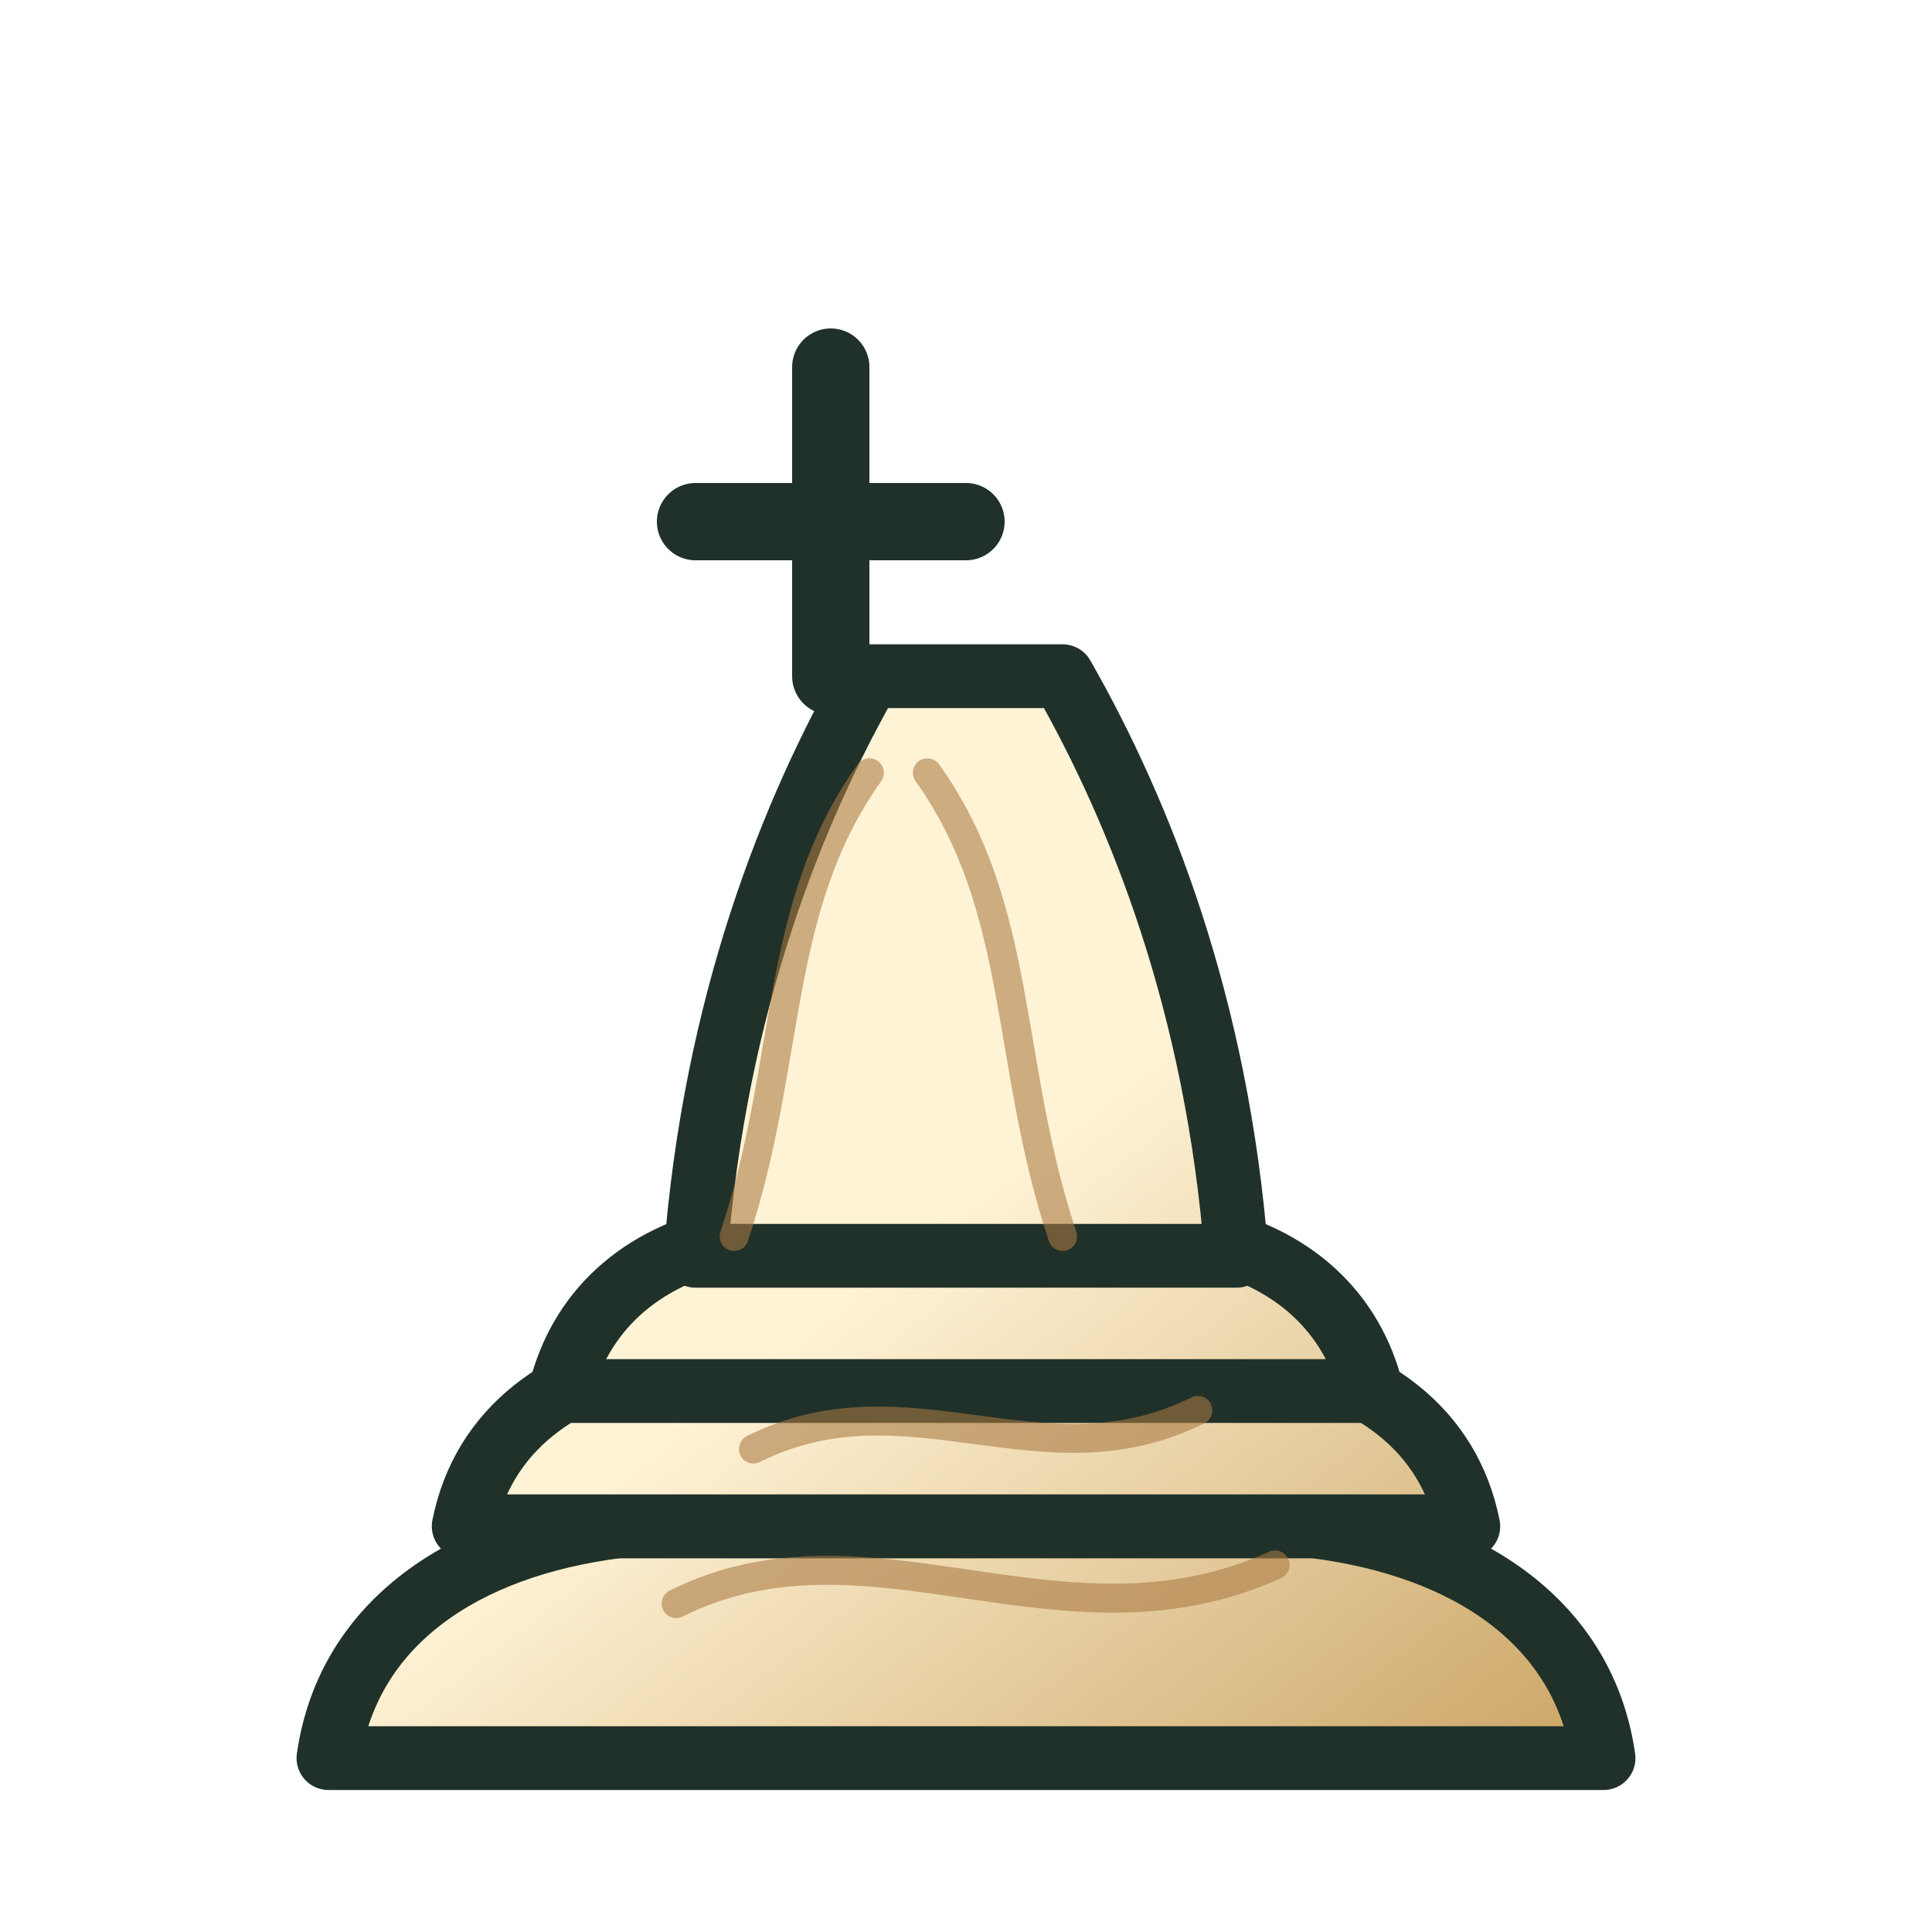
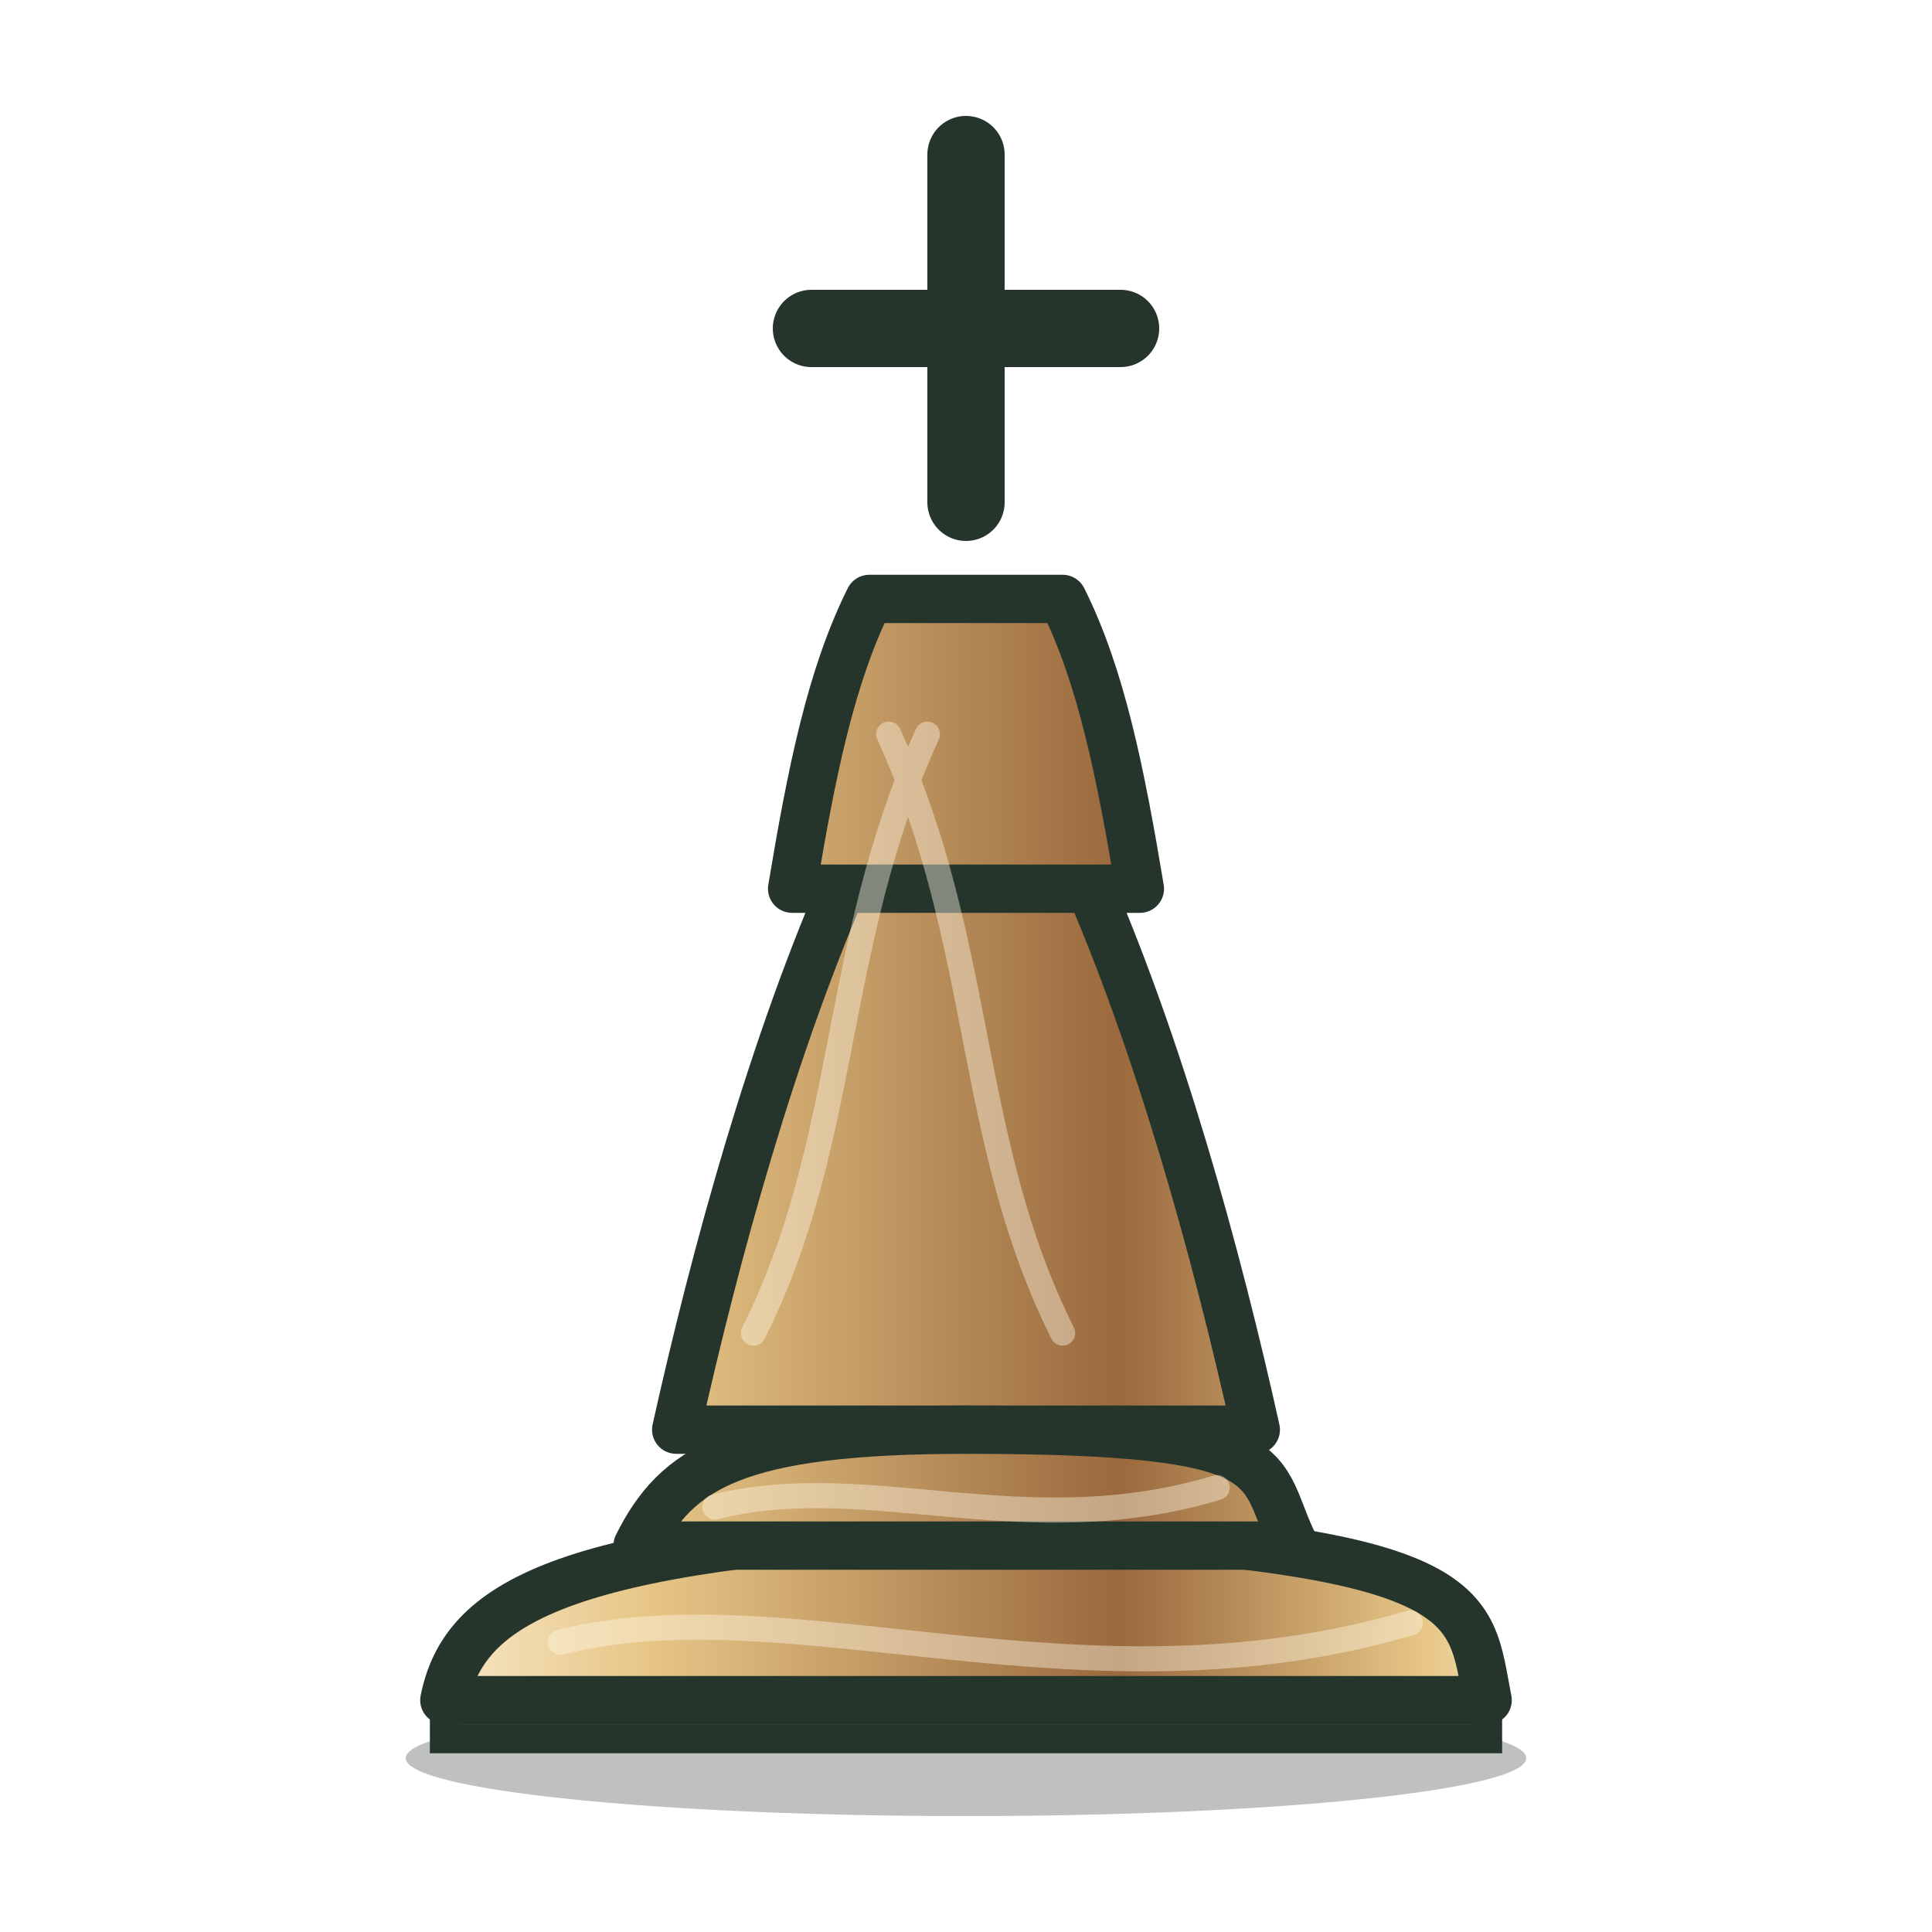
- <svg xmlns="http://www.w3.org/2000/svg" viewBox="0 0 100 100" role="img" aria-label="pieza clara de ajedrez">
+ <svg xmlns="http://www.w3.org/2000/svg" viewBox="0 0 100 100" role="img" aria-label="blanca k">
  <defs>
-     <linearGradient id="wk-wood" x1="18" y1="15" x2="78" y2="92" gradientUnits="userSpaceOnUse">
-       <stop stop-color="#FFF3D6" />
-       <stop offset=".58" stop-color="#FFF3D6" />
-       <stop offset="1" stop-color="#CDA86A" />
+     <linearGradient id="wk-wood" x1="17" y1="0" x2="83" y2="0" gradientUnits="userSpaceOnUse">
+       <stop stop-color="#FFF9E8" />
+       <stop offset=".25" stop-color="#E7C687" />
+       <stop offset=".62" stop-color="#9A693D" />
+       <stop offset=".86" stop-color="#E7C687" />
+       <stop offset="1" stop-color="#FFF9E8" />
    </linearGradient>
-     <style>.body{fill:url(#wk-wood);stroke:#203129;stroke-width:3.3;stroke-linejoin:round;stroke-linecap:round}.edge{stroke:#203129;stroke-width:4;stroke-linecap:round;stroke-linejoin:round}.grain{stroke:#A97842;stroke-width:1.5;opacity:.58;stroke-linecap:round}</style>
+     <radialGradient id="wk-head" cx="30%" cy="20%" r="75%">
+       <stop stop-color="#FFF9E8" />
+       <stop offset=".55" stop-color="#E7C687" />
+       <stop offset="1" stop-color="#9A693D" />
+     </radialGradient>
+     <style>.wood{fill:url(#wk-wood)}.head{fill:url(#wk-head)}.edge{stroke:#26352C;stroke-width:2.5;stroke-linejoin:round;stroke-linecap:round}.grain{fill:none;stroke:#FFF9E8;stroke-width:1.3;stroke-linecap:round;opacity:.42}.felt{fill:#2E6B52;stroke:#26352C;stroke-width:1.5}.cross{stroke:#26352C;stroke-width:4}.cut{stroke:#26352C;stroke-width:3}</style>
  </defs>
-   <g class="body">
-     <path d="M17 91c1-7 7-11 15-12h36c8 1 14 5 15 12H17Z" />
-     <path d="M24 79c1-5 5-8 11-9h30c6 1 10 4 11 9H24Z" />
-     <path d="M29 72c1-4 4-7 9-8h24c5 1 8 4 9 8H29Z" />
-     <path d="M36 65c1-13 5-23 9-30h10c4 7 8 17 9 30H36Z" />
-     <path d="M43 35V19m-7 8h14" fill="none" class="edge" />
-     <path d="M38 64c3-9 2-17 7-24m10 24c-3-9-2-17-7-24" fill="none" class="grain" />
-     <path d="M35 83c10-5 20 3 31-2M39 75c8-4 15 2 23-2" fill="none" class="grain" />
-   </g>
+   <path class="wood edge" d="M35 74c2-9 5-20 9-29h12c4 9 7 20 9 29H35z" />
+   <path class="wood edge" d="M41 46c1-6 2-11 4-15h10c2 4 3 9 4 15H41z" />
+   <path d="M50 8v18m-8-9h16" class="edge cross" />
+   <path d="M39 69c5-10 4-20 9-31m7 31c-5-10-4-20-9-31" class="grain" />
+   <ellipse cx="50" cy="91" rx="29" ry="3" fill="#142018" opacity=".28" />
+   <path class="felt" d="M23 87c2-5 7-7 54 0v3H23z" />
+   <path class="wood edge" d="M23 88c1-5 6-8 27 -9h0c27 1 26 4 27 9H23z" />
+   <path class="wood edge" d="M33 80c2-4 5-6 17 -6h0c17 0 15 2 17 6H33z" />
+   <path d="M29 85c12-3 27 4 44 -1M37 78c8-2 16 2 26 -1" class="grain" />
</svg>
